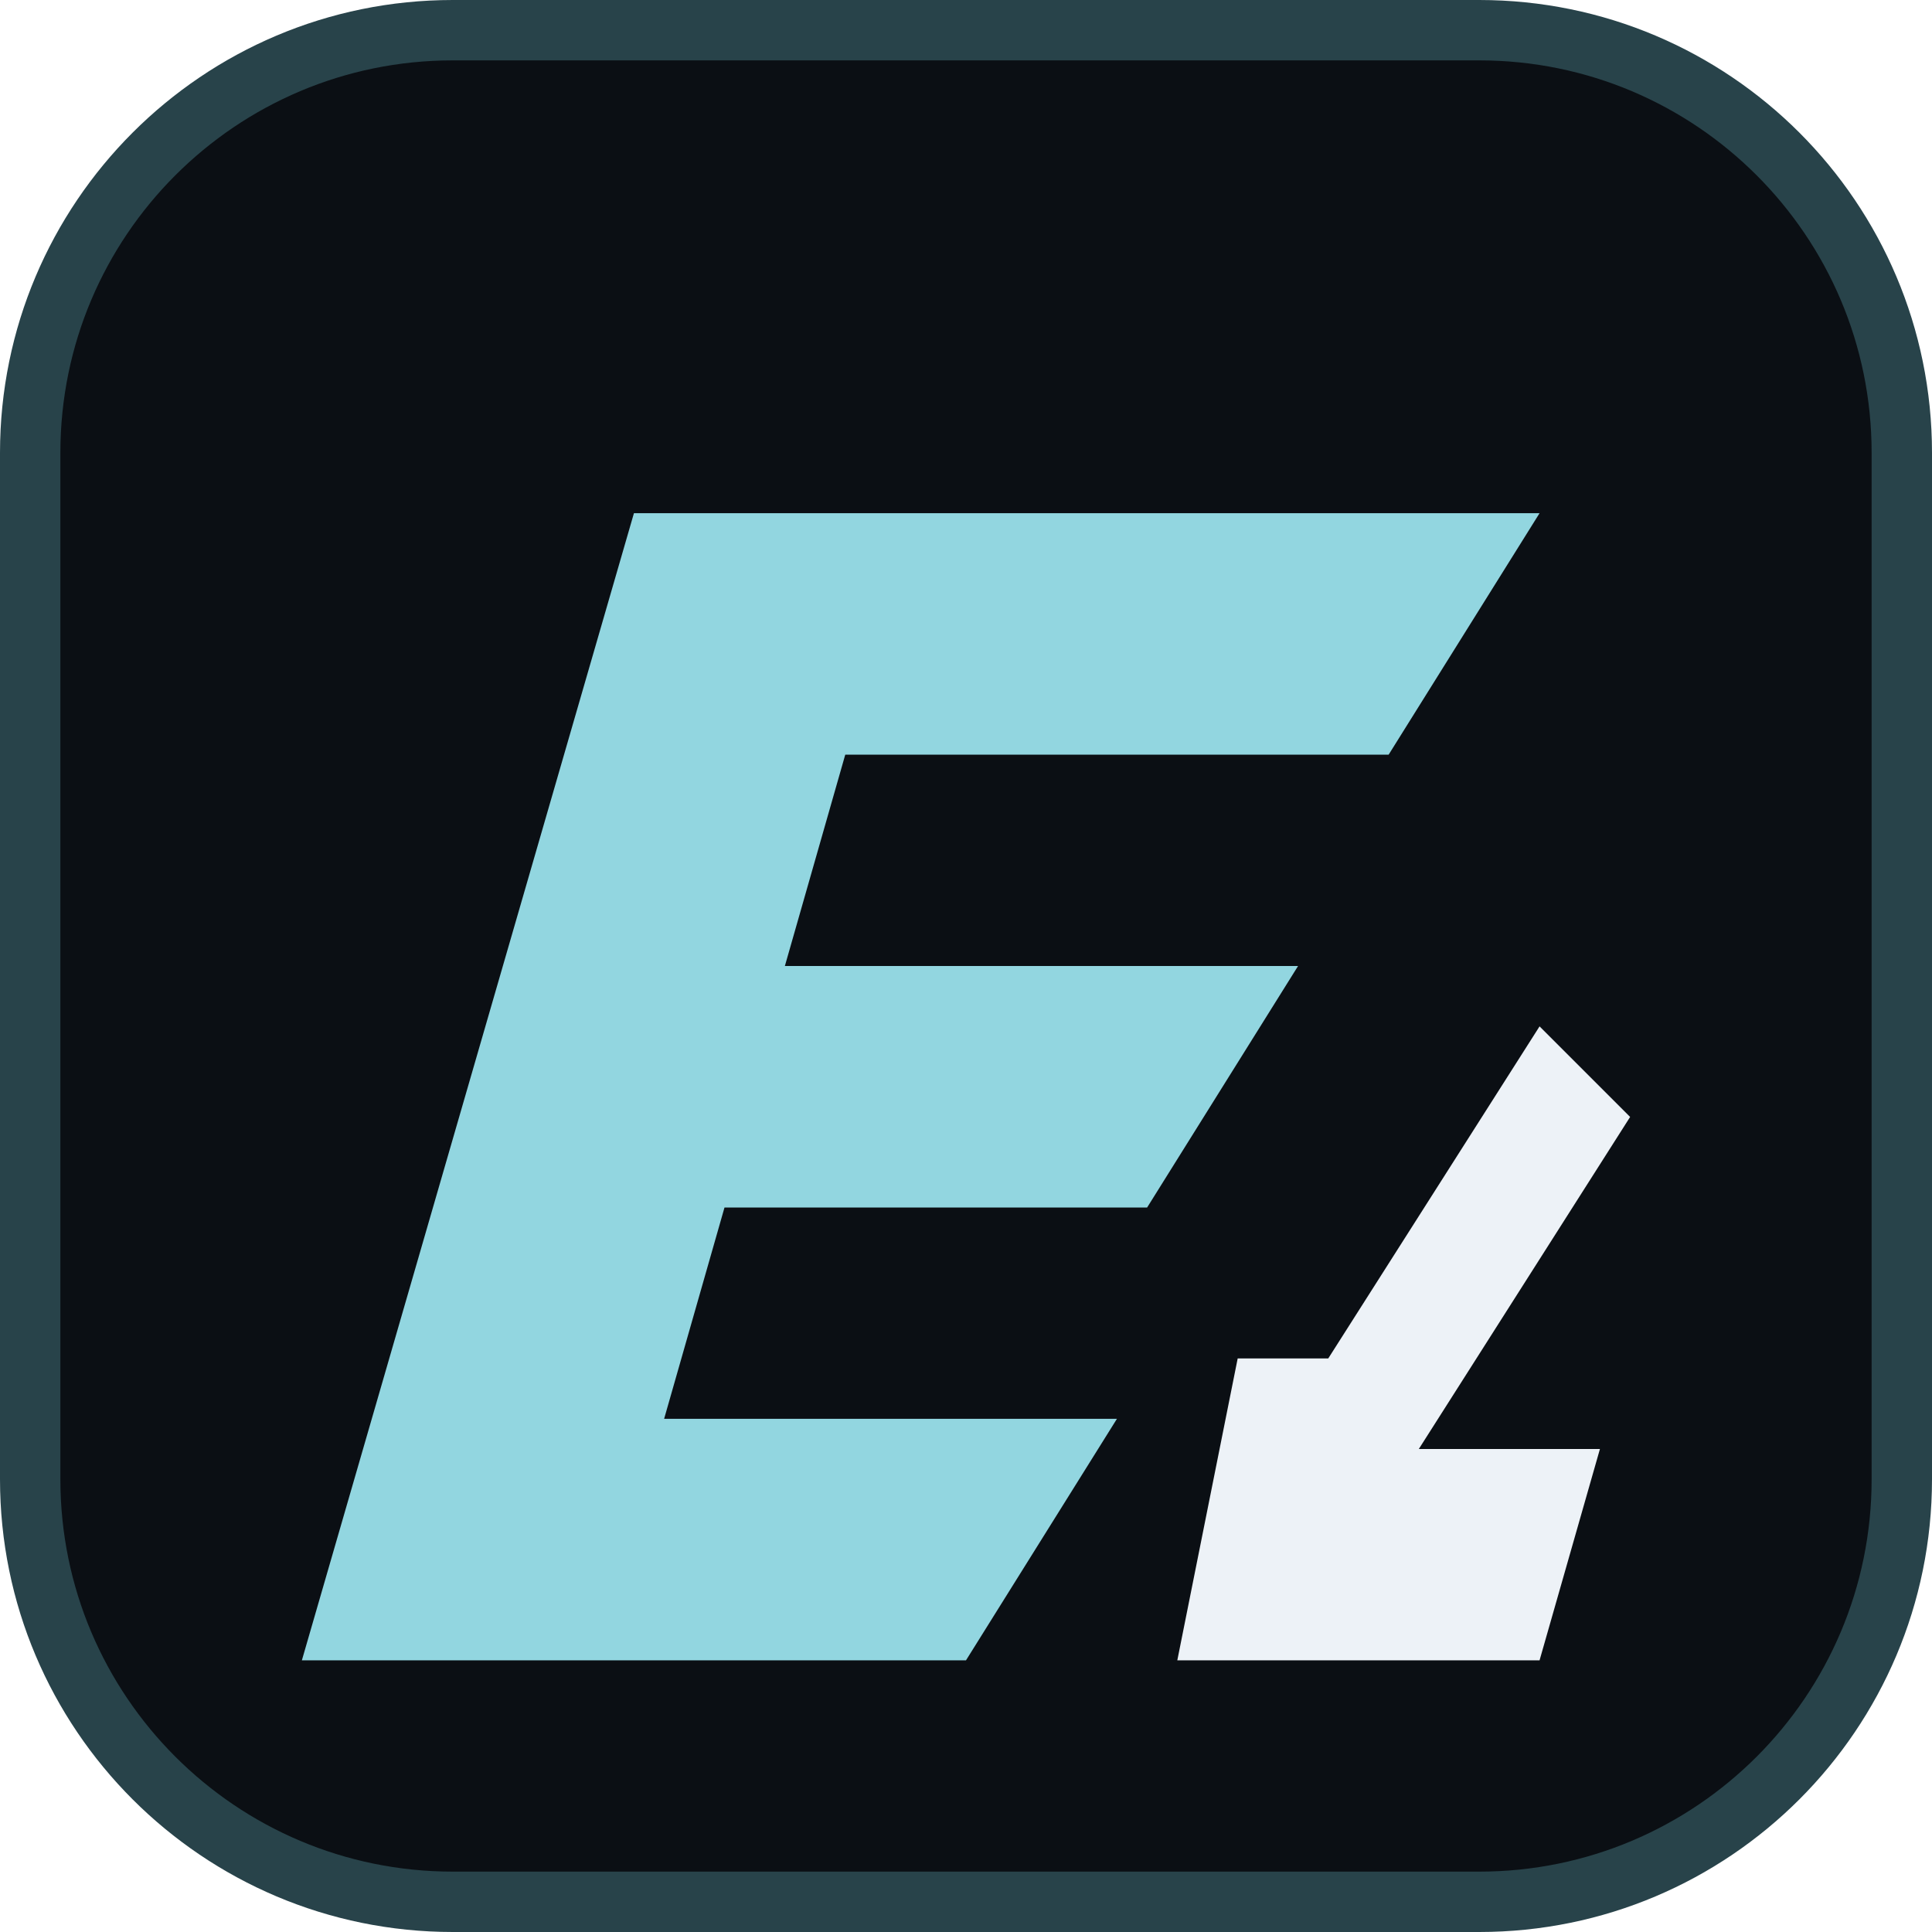
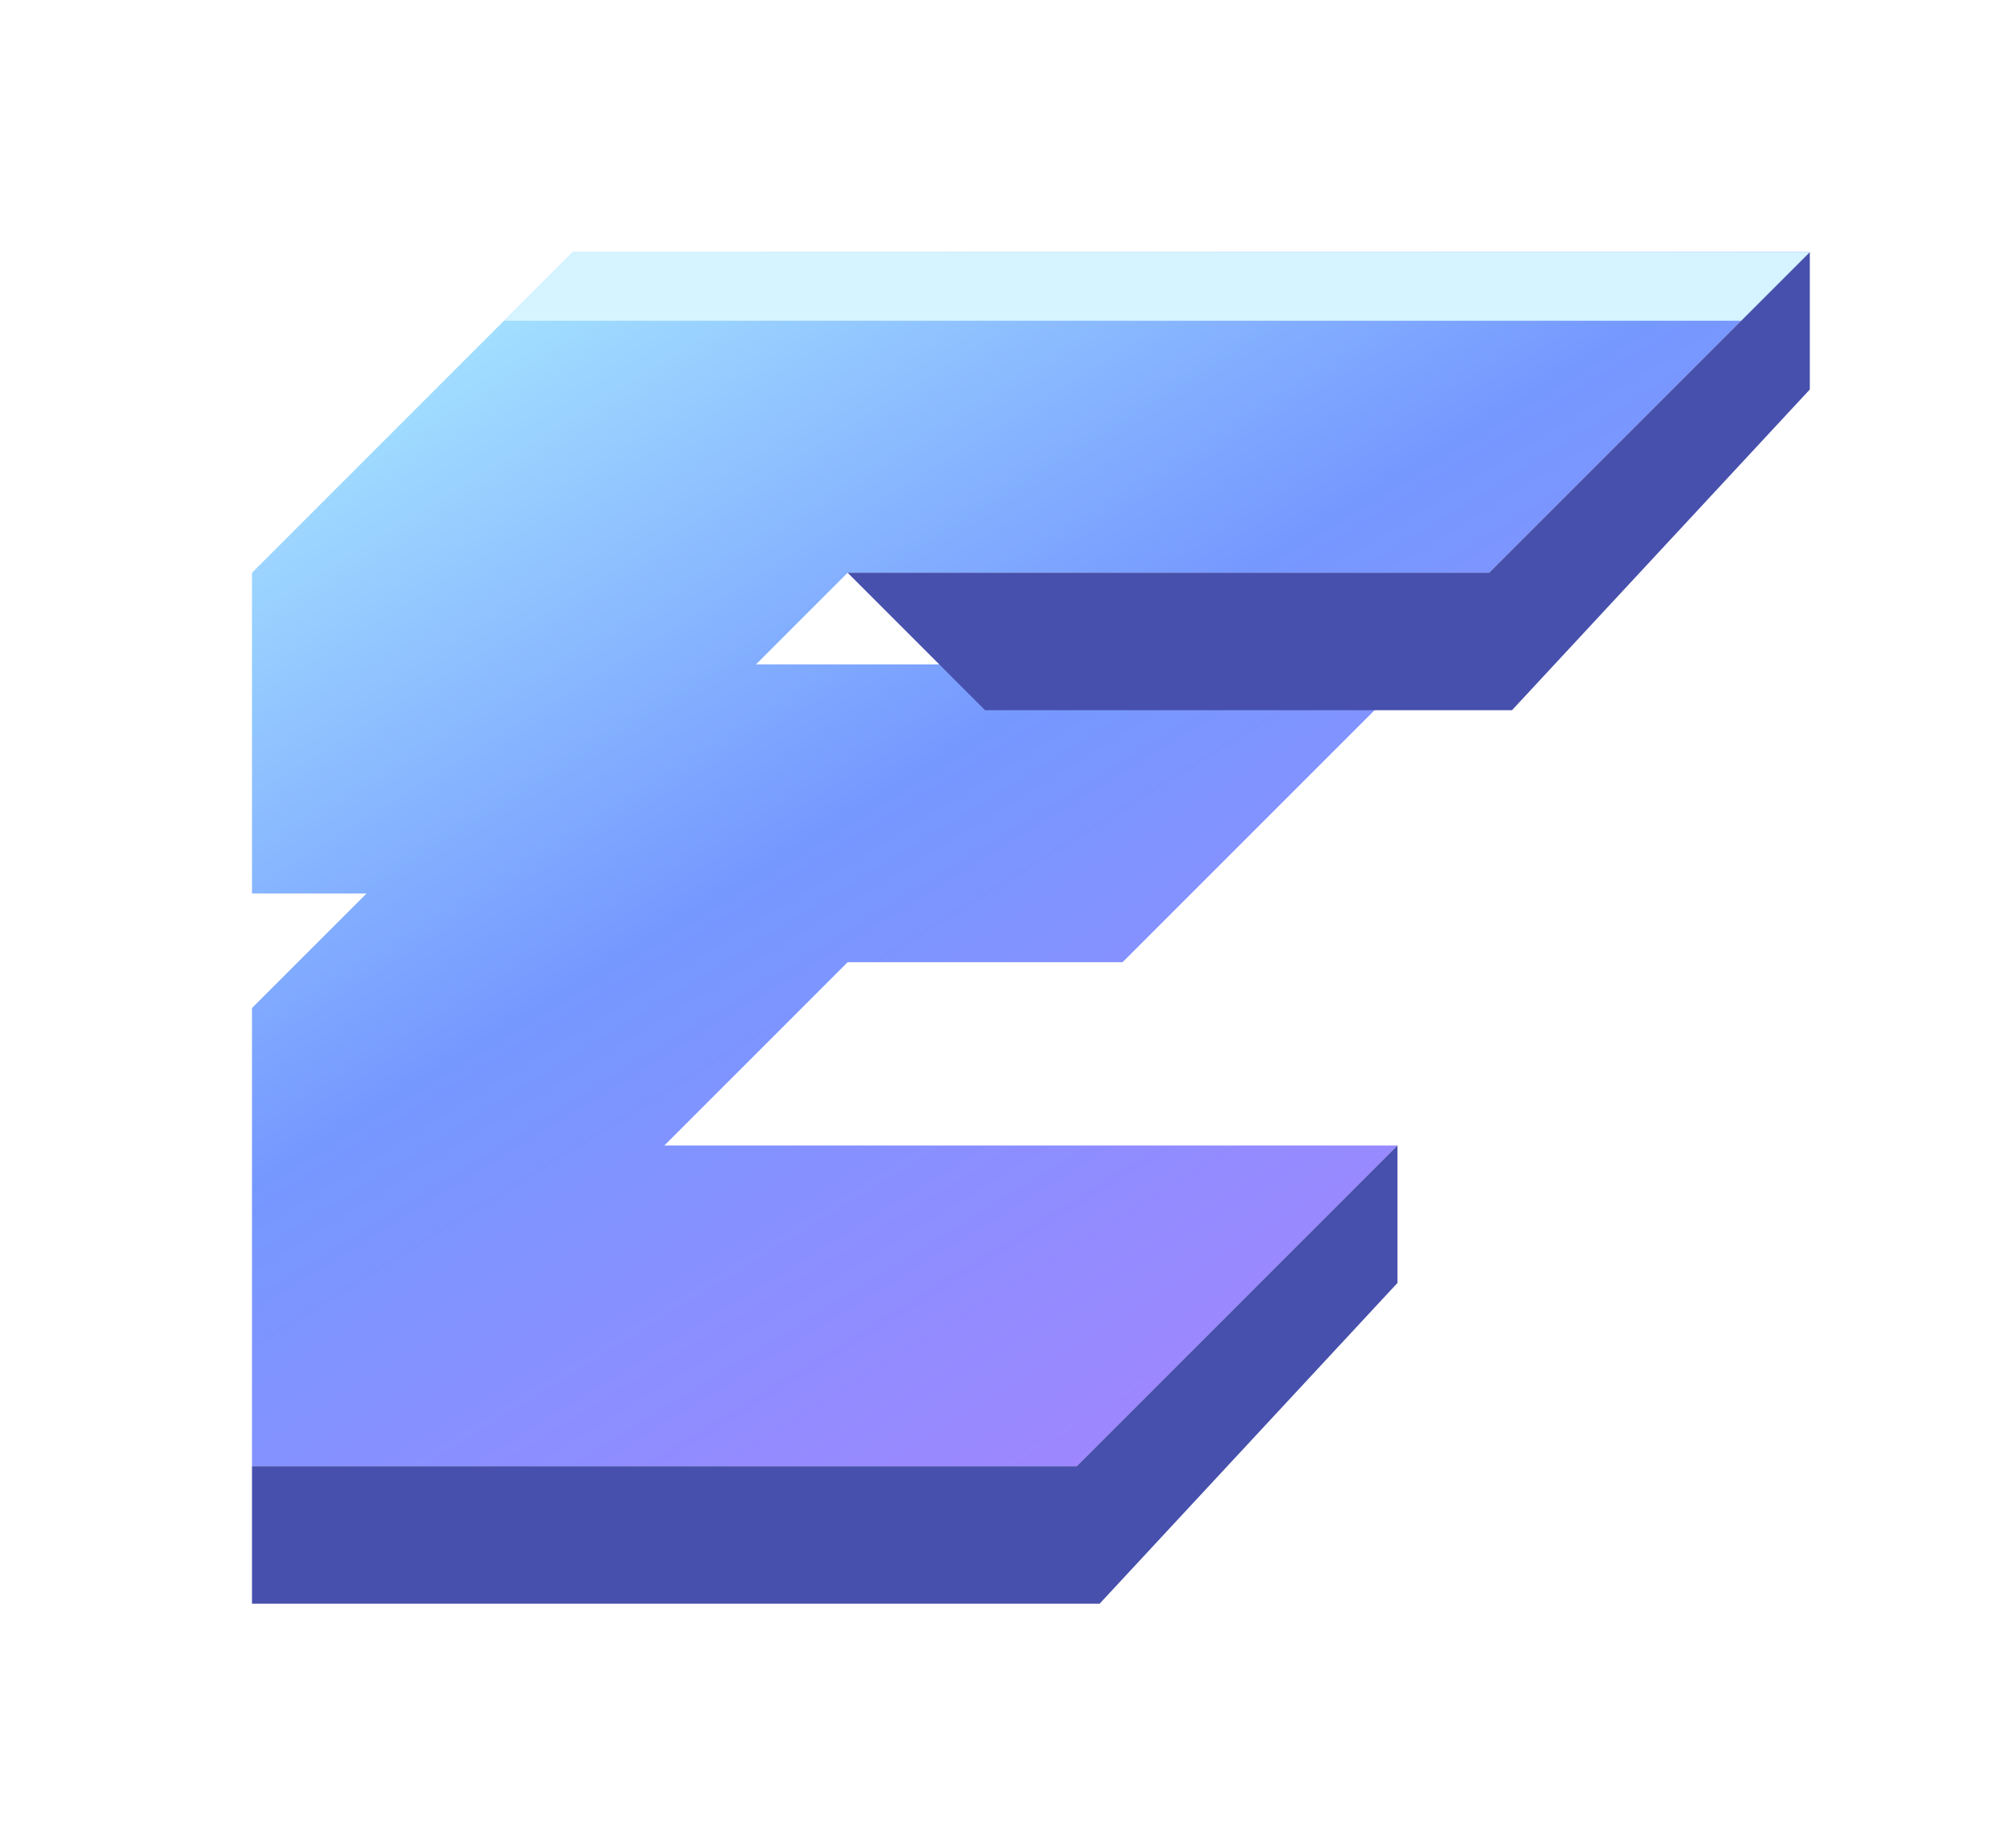
- <svg xmlns="http://www.w3.org/2000/svg" viewBox="0 0 64 64" fill="none">
-   <rect x="1" y="1" width="62" height="62" rx="14" fill="#0B0F14" stroke="#28434A" stroke-width="2" />
-   <path d="M21 17h30l-5 8H28l-2 7h17l-5 8H24l-2 7h15l-5 8H10l11-38Z" fill="#92D6E0" />
-   <path d="m44 45 7-11 3 3-7 11h6l-2 7H39l2-10h3Z" fill="#EDF2F7" />
+ <svg xmlns="http://www.w3.org/2000/svg" viewBox="0 0 88 80">
+   <defs>
+     <linearGradient id="face" x2=".8" y2="1" gradientUnits="objectBoundingBox">
+       <stop stop-color="#aff4ff" />
+       <stop offset=".47" stop-color="#7598ff" />
+       <stop offset="1" stop-color="#ab81ff" />
+     </linearGradient>
+   </defs>
+   <g transform="translate(5 4)">
+     <path fill="url(#face)" d="M6 21 20 7h54L60 21H32L18 35H6zm0 19 15-15h36L44 38H32l-8 8h32L42 60H6z" />
+     <path fill="#4750ac" d="m6 60 36 0 14-14v6L43 66H6zm54-39L74 7v6L61 27H38l-6-6z" />
+     <path fill="#d6f4ff" d="M20 7h54l-3 3H17z" />
+   </g>
</svg>
